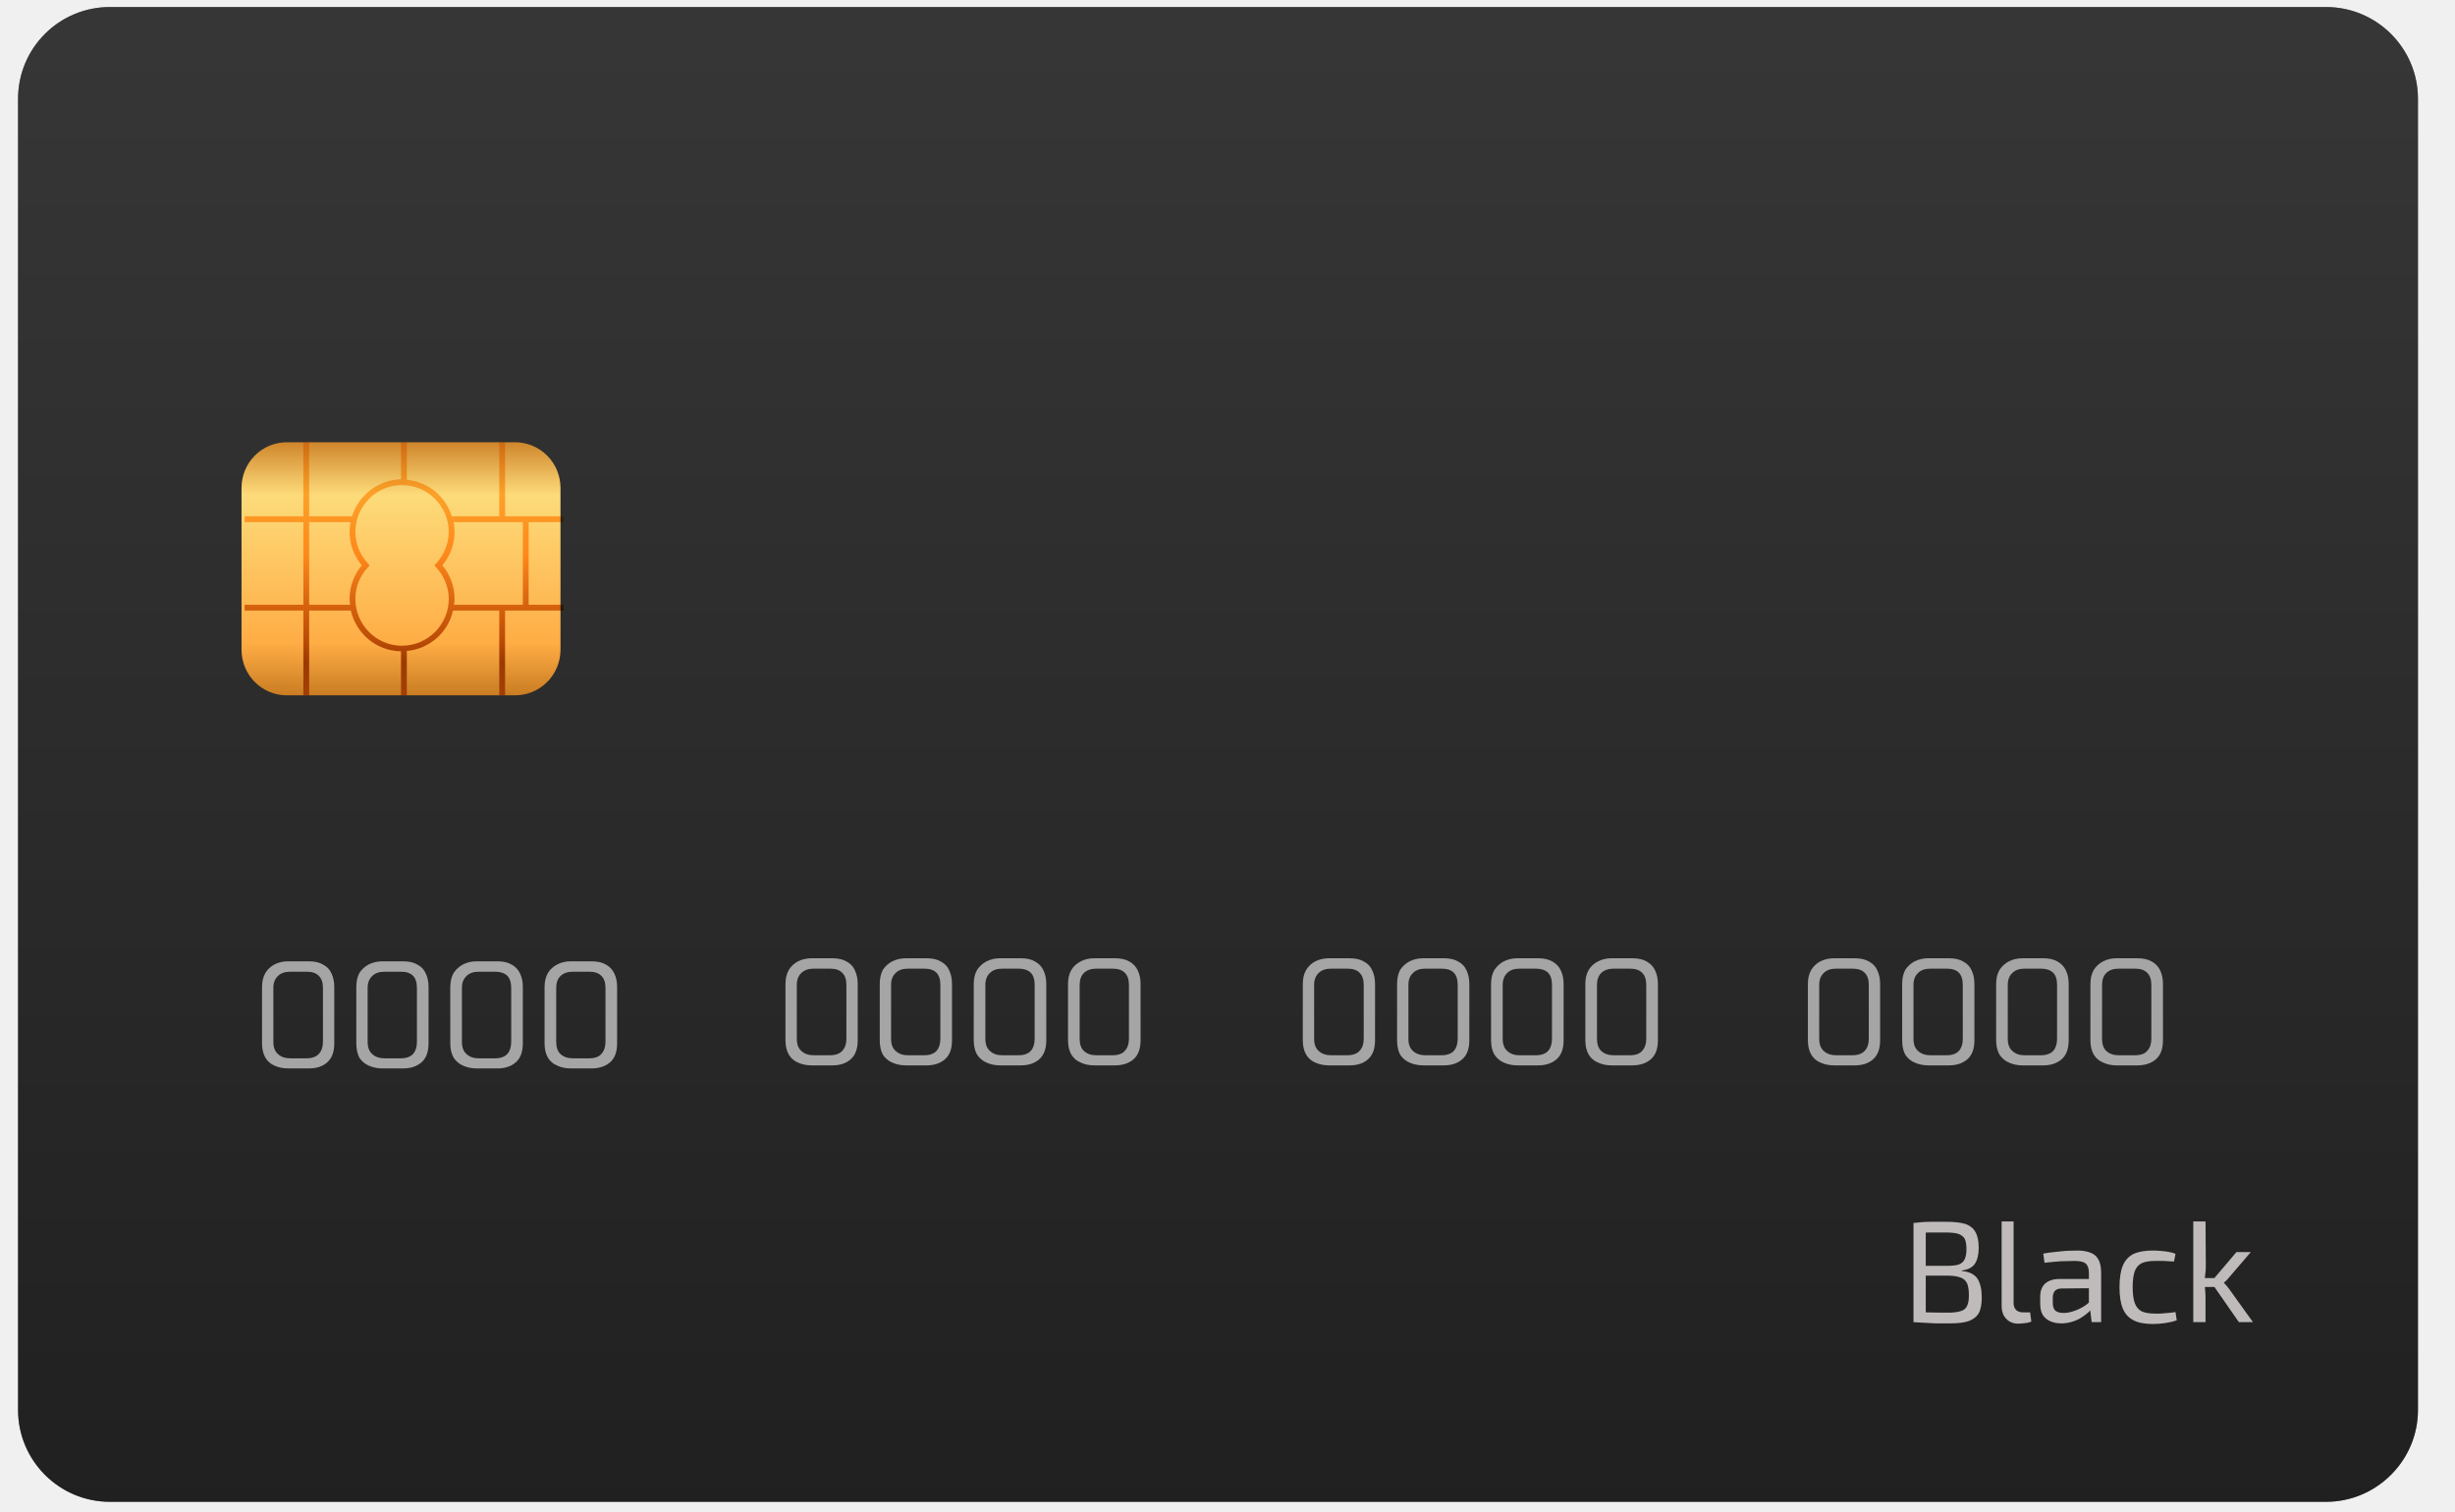
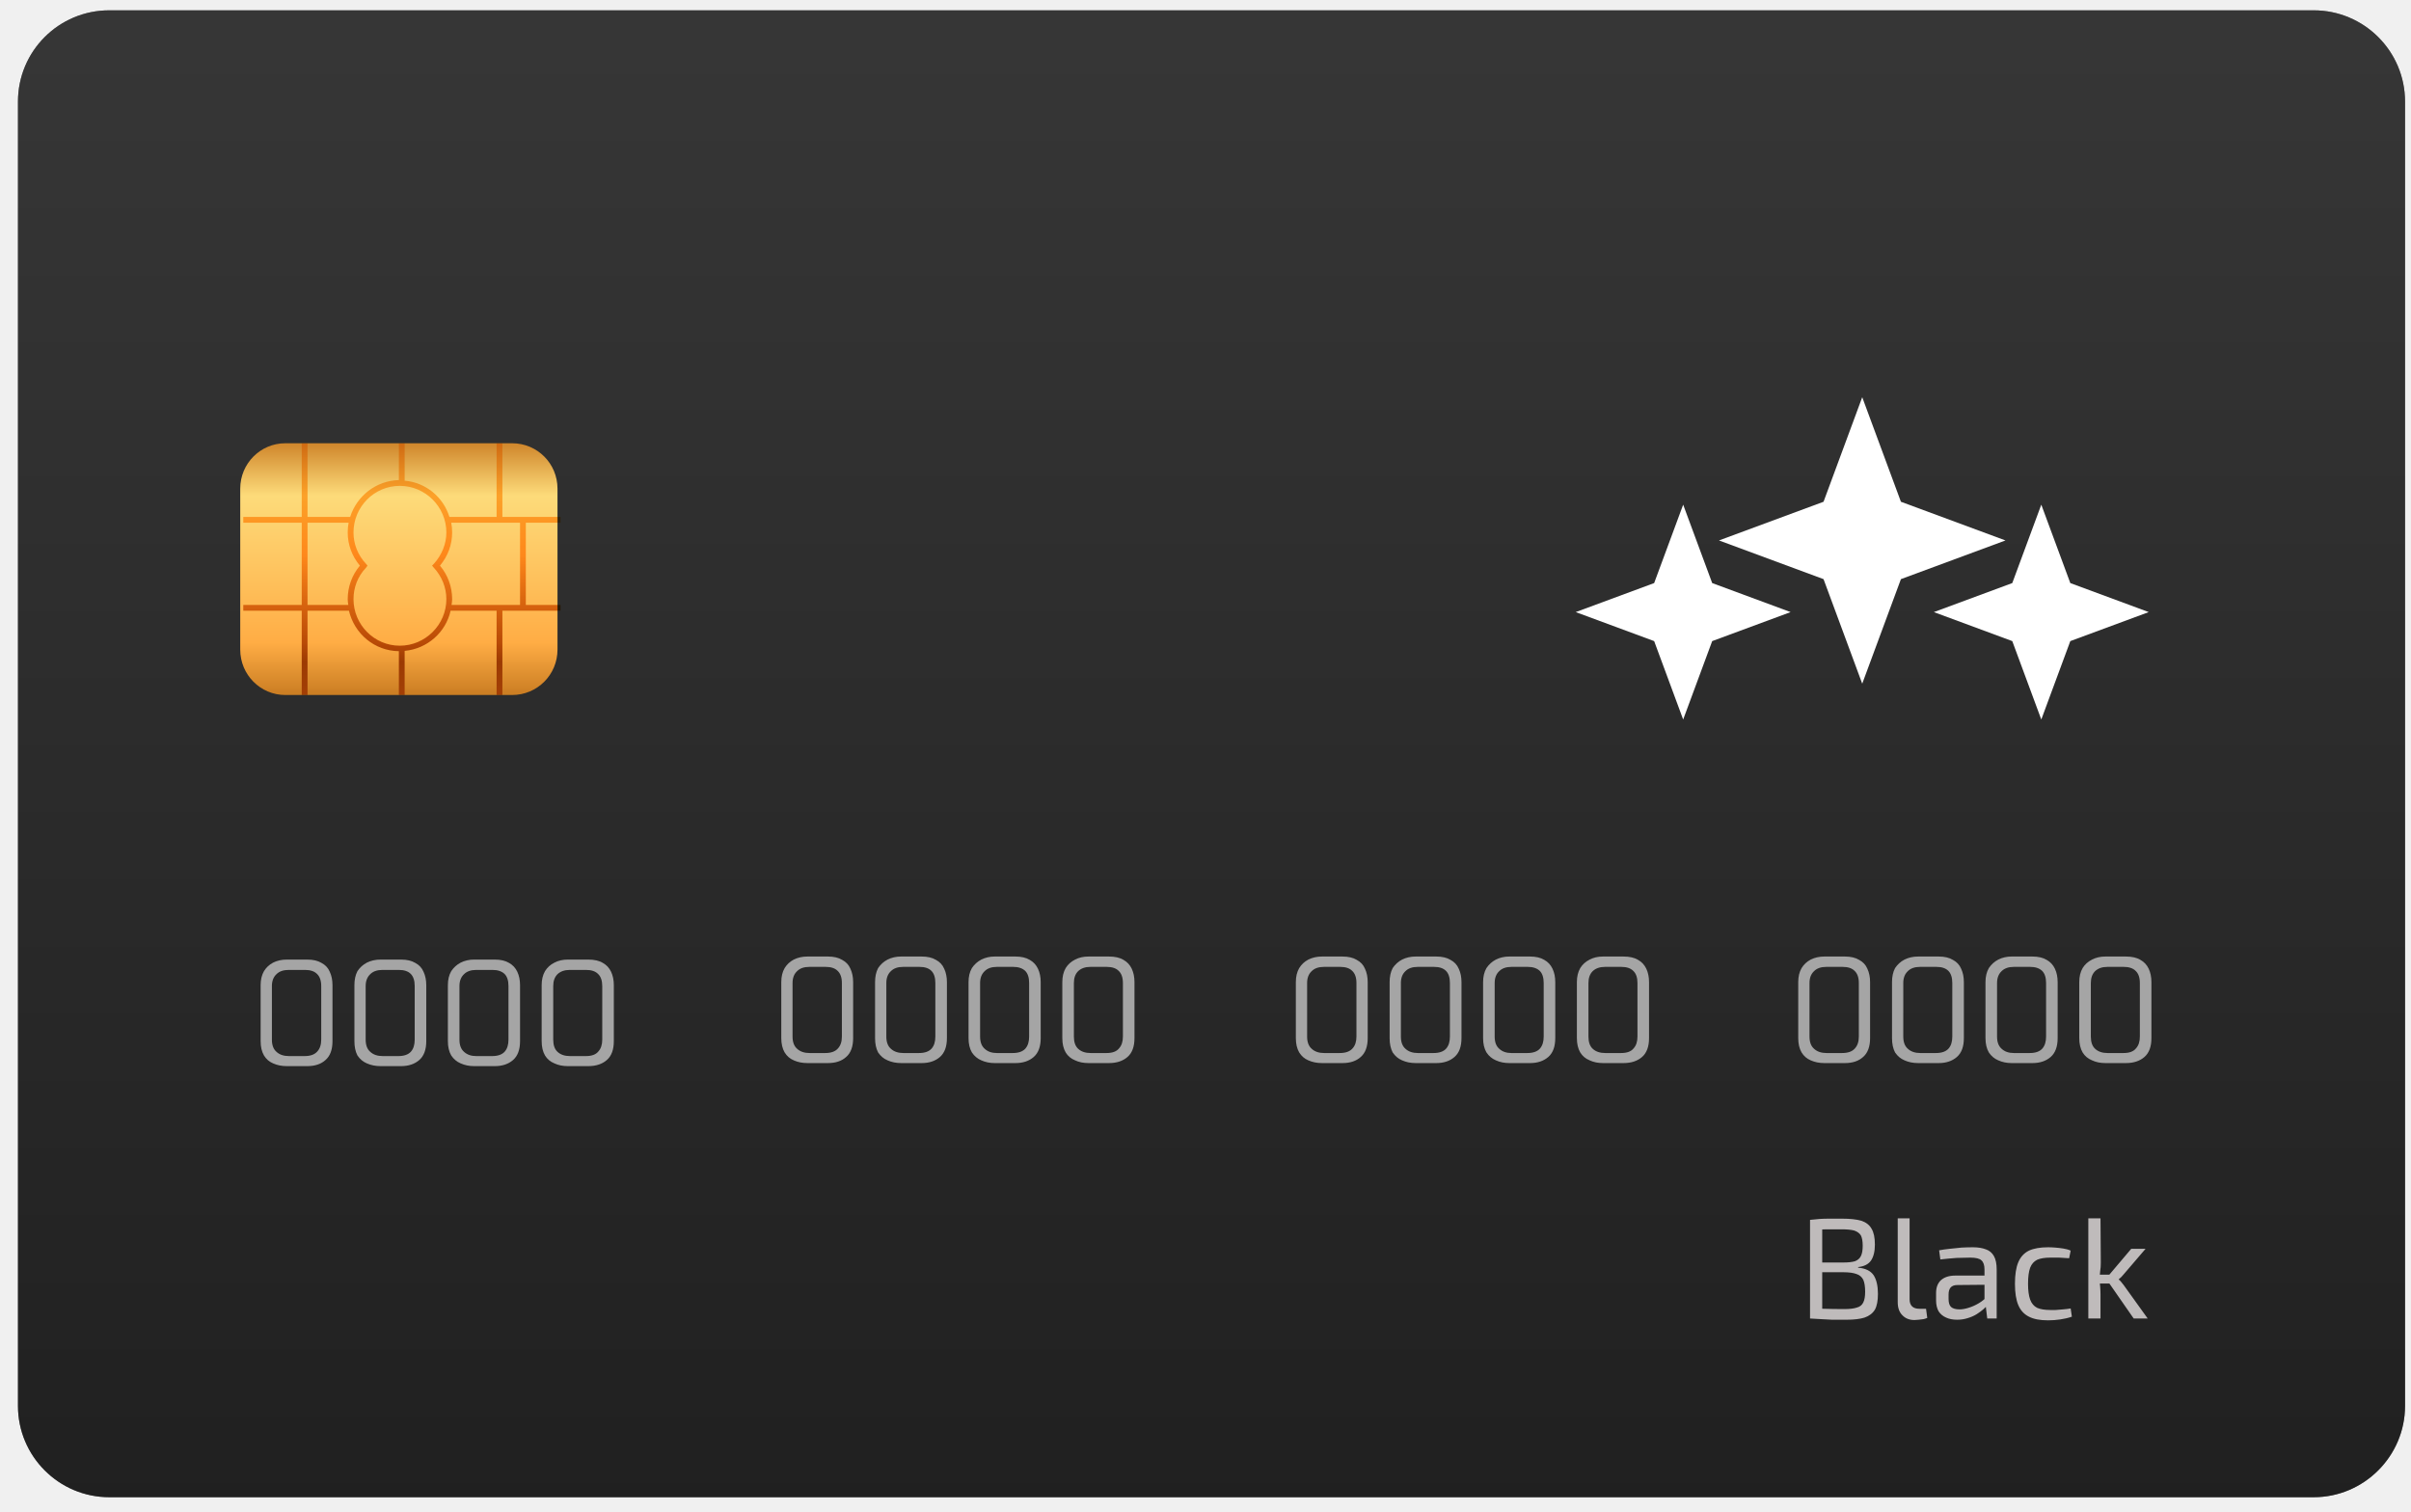
- <svg xmlns="http://www.w3.org/2000/svg" version="1.2" viewBox="0 0 802 494" width="802" height="494">
+ <svg xmlns="http://www.w3.org/2000/svg" width="362" height="227" viewBox="0 0 362 227" fill="none">
+   <g clip-path="url(#clip0_185_692)">
+     <g opacity="0.7">
+       <path d="M361.107 211.112C361.107 218.655 354.936 224.826 347.393 224.826H16.412C8.823 224.826 2.697 218.655 2.697 211.112V15.266C2.697 7.677 8.823 1.551 16.412 1.551H347.393C354.936 1.551 361.107 7.677 361.107 15.266V211.112Z" fill="#595959" />
+     </g>
+     <path d="M361.107 211.112C361.107 218.655 354.936 224.826 347.393 224.826H16.412C8.823 224.826 2.697 218.655 2.697 211.112V15.266C2.697 7.677 8.823 1.551 16.412 1.551H347.393C354.936 1.551 361.107 7.677 361.107 15.266V211.112Z" fill="url(#paint0_linear_185_692)" />
+     <path d="M83.705 97.554C83.705 101.303 80.688 104.366 76.894 104.366H42.836C39.087 104.366 36.07 101.303 36.07 97.554V73.371C36.07 69.622 39.087 66.559 42.836 66.559H76.894C80.688 66.559 83.705 69.622 83.705 73.371V97.554Z" fill="url(#paint1_linear_185_692)" />
+     <path style="mix-blend-mode:multiply" fill-rule="evenodd" clip-rule="evenodd" d="M78.951 78.491V90.834H84.162V91.703H75.431V104.366H74.562V91.703H67.659C66.928 94.948 64.185 97.417 60.756 97.737V104.366H59.888V97.783C56.23 97.737 53.213 95.177 52.39 91.703H46.173V104.366H45.304V91.703H36.527V90.834H45.304V78.491H36.527V77.622H45.304V66.559H46.173V77.622H52.573C53.579 74.468 56.459 72.182 59.888 72.091V66.559H60.756V72.182C63.956 72.456 66.562 74.651 67.476 77.622H74.562V66.559H75.431V77.622H84.162V78.491H78.951ZM52.207 89.965C52.207 88.137 52.847 86.354 54.036 84.937C52.847 83.519 52.207 81.782 52.207 79.954C52.207 79.436 52.253 78.948 52.344 78.491H46.173V90.834H52.299C52.253 90.56 52.207 90.285 52.207 89.965ZM67.019 89.965C67.019 88.228 66.333 86.537 65.145 85.257L64.871 84.937L65.145 84.662C66.333 83.337 67.019 81.691 67.019 79.954C67.019 76.114 63.865 72.959 60.025 72.959C56.184 72.959 53.076 76.114 53.076 79.954C53.076 81.691 53.716 83.337 54.95 84.662L55.179 84.937L54.95 85.257C53.716 86.537 53.076 88.228 53.076 89.965C53.076 93.805 56.184 96.96 60.025 96.96C63.865 96.96 67.019 93.805 67.019 89.965ZM78.082 78.491H67.751C67.842 78.948 67.888 79.436 67.888 79.954C67.888 81.782 67.248 83.519 66.059 84.937C67.248 86.354 67.888 88.137 67.888 89.965C67.888 90.285 67.842 90.56 67.796 90.834H78.082V78.491Z" fill="url(#paint2_linear_185_692)" />
+     <path fill-rule="evenodd" clip-rule="evenodd" d="M46.127 160.093H43.064C42.302 160.093 41.616 159.956 41.007 159.682C40.428 159.438 39.971 159.042 39.635 158.493C39.3 157.914 39.133 157.198 39.133 156.344V147.933C39.133 147.11 39.3 146.409 39.635 145.83C39.971 145.281 40.428 144.854 41.007 144.55C41.616 144.245 42.302 144.093 43.064 144.093H46.127C47.011 144.093 47.727 144.26 48.276 144.595C48.855 144.9 49.266 145.342 49.51 145.921C49.784 146.5 49.921 147.171 49.921 147.933V156.344C49.921 157.624 49.571 158.569 48.87 159.179C48.2 159.788 47.285 160.093 46.127 160.093ZM43.384 158.584H45.716C46.599 158.584 47.239 158.356 47.636 157.899C48.032 157.472 48.23 156.878 48.23 156.116V148.07C48.23 147.247 48.017 146.637 47.59 146.241C47.194 145.845 46.599 145.647 45.807 145.647H43.338C42.546 145.647 41.937 145.86 41.51 146.287C41.053 146.714 40.824 147.308 40.824 148.07V156.116C40.824 156.939 41.053 157.548 41.51 157.944C41.967 158.371 42.592 158.584 43.384 158.584ZM60.207 160.093H57.145C56.383 160.093 55.697 159.956 55.087 159.682C54.508 159.438 54.036 159.042 53.67 158.493C53.365 157.914 53.213 157.198 53.213 156.344V147.933C53.213 147.11 53.365 146.409 53.67 145.83C54.036 145.281 54.508 144.854 55.087 144.55C55.697 144.245 56.383 144.093 57.145 144.093H60.207C61.091 144.093 61.807 144.26 62.356 144.595C62.935 144.9 63.347 145.342 63.59 145.921C63.865 146.5 64.002 147.171 64.002 147.933V156.344C64.002 157.624 63.651 158.569 62.95 159.179C62.249 159.788 61.335 160.093 60.207 160.093ZM57.465 158.584H59.796C60.68 158.584 61.32 158.356 61.716 157.899C62.082 157.472 62.265 156.878 62.265 156.116V148.07C62.265 147.247 62.066 146.637 61.67 146.241C61.274 145.845 60.68 145.647 59.887 145.647H57.419C56.626 145.647 56.017 145.86 55.59 146.287C55.133 146.714 54.904 147.308 54.904 148.07V156.116C54.904 156.939 55.133 157.548 55.59 157.944C56.047 158.371 56.672 158.584 57.465 158.584ZM74.288 160.093H71.179C70.448 160.093 69.777 159.956 69.168 159.682C68.589 159.438 68.116 159.042 67.751 158.493C67.415 157.914 67.248 157.198 67.248 156.344V147.933C67.248 147.11 67.415 146.409 67.751 145.83C68.116 145.281 68.589 144.854 69.168 144.55C69.777 144.245 70.448 144.093 71.179 144.093H74.288C75.172 144.093 75.888 144.26 76.436 144.595C76.985 144.9 77.397 145.342 77.671 145.921C77.945 146.5 78.082 147.171 78.082 147.933V156.344C78.082 157.624 77.732 158.569 77.031 159.179C76.33 159.788 75.415 160.093 74.288 160.093ZM71.499 158.584H73.876C74.76 158.584 75.4 158.356 75.796 157.899C76.162 157.472 76.345 156.878 76.345 156.116V148.07C76.345 147.247 76.147 146.637 75.751 146.241C75.324 145.845 74.73 145.647 73.968 145.647H71.499C70.707 145.647 70.097 145.86 69.671 146.287C69.213 146.714 68.985 147.308 68.985 148.07V156.116C68.985 156.939 69.213 157.548 69.671 157.944C70.128 158.371 70.737 158.584 71.499 158.584ZM88.323 160.093H85.26C84.498 160.093 83.827 159.956 83.248 159.682C82.638 159.438 82.166 159.042 81.831 158.493C81.496 157.914 81.328 157.198 81.328 156.344V147.933C81.328 147.11 81.496 146.409 81.831 145.83C82.166 145.281 82.638 144.854 83.248 144.55C83.827 144.245 84.498 144.093 85.26 144.093H88.323C89.237 144.093 89.968 144.26 90.517 144.595C91.065 144.9 91.477 145.342 91.751 145.921C92.025 146.5 92.163 147.171 92.163 147.933V156.344C92.163 157.624 91.812 158.569 91.111 159.179C90.41 159.788 89.481 160.093 88.323 160.093ZM85.58 158.584H87.957C88.841 158.584 89.465 158.356 89.831 157.899C90.227 157.472 90.425 156.878 90.425 156.116V148.07C90.425 147.247 90.212 146.637 89.785 146.241C89.389 145.845 88.795 145.647 88.002 145.647H85.534C84.772 145.647 84.162 145.86 83.705 146.287C83.279 146.714 83.065 147.308 83.065 148.07V156.116C83.065 156.939 83.279 157.548 83.705 157.944C84.162 158.371 84.787 158.584 85.58 158.584Z" fill="#A5A5A5" />
+     <path fill-rule="evenodd" clip-rule="evenodd" d="M124.301 159.636H121.238C120.476 159.636 119.79 159.499 119.18 159.224C118.601 158.981 118.144 158.584 117.809 158.036C117.474 157.457 117.306 156.741 117.306 155.887V147.476C117.306 146.653 117.474 145.952 117.809 145.373C118.144 144.824 118.601 144.397 119.18 144.093C119.79 143.788 120.476 143.635 121.238 143.635H124.301C125.184 143.635 125.901 143.803 126.449 144.138C127.028 144.443 127.44 144.885 127.684 145.464C127.958 146.043 128.095 146.714 128.095 147.476V155.887C128.095 157.167 127.745 158.112 127.044 158.722C126.373 159.331 125.459 159.636 124.301 159.636ZM121.558 158.127H123.889C124.773 158.127 125.413 157.899 125.809 157.441C126.205 157.015 126.404 156.421 126.404 155.659V147.613C126.404 146.79 126.19 146.18 125.764 145.784C125.367 145.388 124.773 145.19 123.981 145.19H121.512C120.72 145.19 120.11 145.403 119.683 145.83C119.226 146.256 118.998 146.851 118.998 147.613V155.659C118.998 156.481 119.226 157.091 119.683 157.487C120.141 157.914 120.765 158.127 121.558 158.127ZM138.381 159.636H135.318C134.556 159.636 133.87 159.499 133.261 159.224C132.682 158.981 132.209 158.584 131.844 158.036C131.539 157.457 131.387 156.741 131.387 155.887V147.476C131.387 146.653 131.539 145.952 131.844 145.373C132.209 144.824 132.682 144.397 133.261 144.093C133.87 143.788 134.556 143.635 135.318 143.635H138.381C139.265 143.635 139.981 143.803 140.53 144.138C141.109 144.443 141.52 144.885 141.764 145.464C142.038 146.043 142.175 146.714 142.175 147.476V155.887C142.175 157.167 141.825 158.112 141.124 158.722C140.423 159.331 139.509 159.636 138.381 159.636ZM135.638 158.127H137.97C138.853 158.127 139.493 157.899 139.89 157.441C140.255 157.015 140.438 156.421 140.438 155.659V147.613C140.438 146.79 140.24 146.18 139.844 145.784C139.448 145.388 138.853 145.19 138.061 145.19H135.592C134.8 145.19 134.19 145.403 133.764 145.83C133.307 146.256 133.078 146.851 133.078 147.613V155.659C133.078 156.481 133.307 157.091 133.764 157.487C134.221 157.914 134.846 158.127 135.638 158.127ZM152.461 159.636H149.353C148.621 159.636 147.951 159.499 147.341 159.224C146.762 158.981 146.29 158.584 145.924 158.036C145.589 157.457 145.421 156.741 145.421 155.887V147.476C145.421 146.653 145.589 145.952 145.924 145.373C146.29 144.824 146.762 144.397 147.341 144.093C147.951 143.788 148.621 143.635 149.353 143.635H152.461C153.345 143.635 154.061 143.803 154.61 144.138C155.159 144.443 155.57 144.885 155.844 145.464C156.119 146.043 156.256 146.714 156.256 147.476V155.887C156.256 157.167 155.905 158.112 155.204 158.722C154.503 159.331 153.589 159.636 152.461 159.636ZM149.673 158.127H152.05C152.934 158.127 153.574 157.899 153.97 157.441C154.336 157.015 154.519 156.421 154.519 155.659V147.613C154.519 146.79 154.321 146.18 153.924 145.784C153.498 145.388 152.903 145.19 152.141 145.19H149.673C148.88 145.19 148.271 145.403 147.844 145.83C147.387 146.256 147.158 146.851 147.158 147.613V155.659C147.158 156.481 147.387 157.091 147.844 157.487C148.301 157.914 148.911 158.127 149.673 158.127ZM166.496 159.636H163.433C162.671 159.636 162.001 159.499 161.422 159.224C160.812 158.981 160.34 158.584 160.004 158.036C159.669 157.457 159.502 156.741 159.502 155.887V147.476C159.502 146.653 159.669 145.952 160.004 145.373C160.34 144.824 160.812 144.397 161.422 144.093C162.001 143.788 162.671 143.635 163.433 143.635H166.496C167.41 143.635 168.142 143.803 168.69 144.138C169.239 144.443 169.65 144.885 169.925 145.464C170.199 146.043 170.336 146.714 170.336 147.476V155.887C170.336 157.167 169.986 158.112 169.285 158.722C168.584 159.331 167.654 159.636 166.496 159.636ZM163.753 158.127H166.13C167.014 158.127 167.639 157.899 168.005 157.441C168.401 157.015 168.599 156.421 168.599 155.659V147.613C168.599 146.79 168.386 146.18 167.959 145.784C167.563 145.388 166.968 145.19 166.176 145.19H163.707C162.946 145.19 162.336 145.403 161.879 145.83C161.452 146.256 161.239 146.851 161.239 147.613V155.659C161.239 156.481 161.452 157.091 161.879 157.487C162.336 157.914 162.961 158.127 163.753 158.127Z" fill="#A5A5A5" />
+     <path fill-rule="evenodd" clip-rule="evenodd" d="M201.56 159.636H198.497C197.735 159.636 197.049 159.499 196.44 159.224C195.861 158.981 195.404 158.584 195.068 158.036C194.733 157.457 194.565 156.741 194.565 155.887V147.476C194.565 146.653 194.733 145.952 195.068 145.373C195.404 144.824 195.861 144.397 196.44 144.093C197.049 143.788 197.735 143.635 198.497 143.635H201.56C202.444 143.635 203.16 143.803 203.709 144.138C204.288 144.443 204.699 144.885 204.943 145.464C205.217 146.043 205.354 146.714 205.354 147.476V155.887C205.354 157.167 205.004 158.112 204.303 158.722C203.632 159.331 202.718 159.636 201.56 159.636ZM198.817 158.127H201.148C202.032 158.127 202.672 157.899 203.069 157.441C203.465 157.015 203.663 156.421 203.663 155.659V147.613C203.663 146.79 203.449 146.18 203.023 145.784C202.627 145.388 202.032 145.19 201.24 145.19H198.771C197.979 145.19 197.369 145.403 196.943 145.83C196.485 146.256 196.257 146.851 196.257 147.613V155.659C196.257 156.481 196.485 157.091 196.943 157.487C197.4 157.914 198.025 158.127 198.817 158.127ZM215.64 159.636H212.577C211.815 159.636 211.13 159.499 210.52 159.224C209.941 158.981 209.469 158.584 209.103 158.036C208.798 157.457 208.646 156.741 208.646 155.887V147.476C208.646 146.653 208.798 145.952 209.103 145.373C209.469 144.824 209.941 144.397 210.52 144.093C211.13 143.788 211.815 143.635 212.577 143.635H215.64C216.524 143.635 217.24 143.803 217.789 144.138C218.368 144.443 218.779 144.885 219.023 145.464C219.298 146.043 219.435 146.714 219.435 147.476V155.887C219.435 157.167 219.084 158.112 218.383 158.722C217.682 159.331 216.768 159.636 215.64 159.636ZM212.897 158.127H215.229C216.113 158.127 216.753 157.899 217.149 157.441C217.515 157.015 217.698 156.421 217.698 155.659V147.613C217.698 146.79 217.499 146.18 217.103 145.784C216.707 145.388 216.113 145.19 215.32 145.19H212.852C212.059 145.19 211.45 145.403 211.023 145.83C210.566 146.256 210.337 146.851 210.337 147.613V155.659C210.337 156.481 210.566 157.091 211.023 157.487C211.48 157.914 212.105 158.127 212.897 158.127ZM229.721 159.636H226.612C225.881 159.636 225.21 159.499 224.601 159.224C224.021 158.981 223.549 158.584 223.183 158.036C222.848 157.457 222.68 156.741 222.68 155.887V147.476C222.68 146.653 222.848 145.952 223.183 145.373C223.549 144.824 224.021 144.397 224.601 144.093C225.21 143.788 225.881 143.635 226.612 143.635H229.721C230.605 143.635 231.321 143.803 231.869 144.138C232.418 144.443 232.829 144.885 233.104 145.464C233.378 146.043 233.515 146.714 233.515 147.476V155.887C233.515 157.167 233.165 158.112 232.464 158.722C231.763 159.331 230.848 159.636 229.721 159.636ZM226.932 158.127H229.309C230.193 158.127 230.833 157.899 231.229 157.441C231.595 157.015 231.778 156.421 231.778 155.659V147.613C231.778 146.79 231.58 146.18 231.184 145.784C230.757 145.388 230.163 145.19 229.401 145.19H226.932C226.14 145.19 225.53 145.403 225.103 145.83C224.646 146.256 224.418 146.851 224.418 147.613V155.659C224.418 156.481 224.646 157.091 225.103 157.487C225.561 157.914 226.17 158.127 226.932 158.127ZM243.755 159.636H240.692C239.931 159.636 239.26 159.499 238.681 159.224C238.071 158.981 237.599 158.584 237.264 158.036C236.929 157.457 236.761 156.741 236.761 155.887V147.476C236.761 146.653 236.929 145.952 237.264 145.373C237.599 144.824 238.071 144.397 238.681 144.093C239.26 143.788 239.931 143.635 240.692 143.635H243.755C244.67 143.635 245.401 143.803 245.95 144.138C246.498 144.443 246.91 144.885 247.184 145.464C247.458 146.043 247.595 146.714 247.595 147.476V155.887C247.595 157.167 247.245 158.112 246.544 158.722C245.843 159.331 244.914 159.636 243.755 159.636ZM241.012 158.127H243.39C244.273 158.127 244.898 157.899 245.264 157.441C245.66 157.015 245.858 156.421 245.858 155.659V147.613C245.858 146.79 245.645 146.18 245.218 145.784C244.822 145.388 244.228 145.19 243.435 145.19H240.967C240.205 145.19 239.595 145.403 239.138 145.83C238.711 146.256 238.498 146.851 238.498 147.613V155.659C238.498 156.481 238.711 157.091 239.138 157.487C239.595 157.914 240.22 158.127 241.012 158.127Z" fill="#A5A5A5" />
+     <path fill-rule="evenodd" clip-rule="evenodd" d="M276.991 159.636H273.928C273.166 159.636 272.48 159.499 271.87 159.224C271.291 158.981 270.834 158.584 270.499 158.036C270.164 157.457 269.996 156.741 269.996 155.887V147.476C269.996 146.653 270.164 145.952 270.499 145.373C270.834 144.824 271.291 144.397 271.87 144.093C272.48 143.788 273.166 143.635 273.928 143.635H276.991C277.874 143.635 278.591 143.803 279.139 144.138C279.718 144.443 280.13 144.885 280.374 145.464C280.648 146.043 280.785 146.714 280.785 147.476V155.887C280.785 157.167 280.435 158.112 279.734 158.722C279.063 159.331 278.149 159.636 276.991 159.636ZM274.248 158.127H276.579C277.463 158.127 278.103 157.899 278.499 157.441C278.895 157.015 279.094 156.421 279.094 155.659V147.613C279.094 146.79 278.88 146.18 278.453 145.784C278.057 145.388 277.463 145.19 276.671 145.19H274.202C273.41 145.19 272.8 145.403 272.373 145.83C271.916 146.256 271.688 146.851 271.688 147.613V155.659C271.688 156.481 271.916 157.091 272.373 157.487C272.83 157.914 273.455 158.127 274.248 158.127ZM291.071 159.636H288.008C287.246 159.636 286.56 159.499 285.951 159.224C285.372 158.981 284.899 158.584 284.534 158.036C284.229 157.457 284.077 156.741 284.077 155.887V147.476C284.077 146.653 284.229 145.952 284.534 145.373C284.899 144.824 285.372 144.397 285.951 144.093C286.56 143.788 287.246 143.635 288.008 143.635H291.071C291.955 143.635 292.671 143.803 293.22 144.138C293.799 144.443 294.21 144.885 294.454 145.464C294.728 146.043 294.865 146.714 294.865 147.476V155.887C294.865 157.167 294.515 158.112 293.814 158.722C293.113 159.331 292.199 159.636 291.071 159.636ZM288.328 158.127H290.66C291.543 158.127 292.183 157.899 292.58 157.441C292.945 157.015 293.128 156.421 293.128 155.659V147.613C293.128 146.79 292.93 146.18 292.534 145.784C292.138 145.388 291.543 145.19 290.751 145.19H288.282C287.49 145.19 286.88 145.403 286.454 145.83C285.997 146.256 285.768 146.851 285.768 147.613V155.659C285.768 156.481 285.997 157.091 286.454 157.487C286.911 157.914 287.536 158.127 288.328 158.127ZM305.151 159.636H302.043C301.311 159.636 300.641 159.499 300.031 159.224C299.452 158.981 298.98 158.584 298.614 158.036C298.279 157.457 298.111 156.741 298.111 155.887V147.476C298.111 146.653 298.279 145.952 298.614 145.373C298.98 144.824 299.452 144.397 300.031 144.093C300.641 143.788 301.311 143.635 302.043 143.635H305.151C306.035 143.635 306.751 143.803 307.3 144.138C307.849 144.443 308.26 144.885 308.534 145.464C308.809 146.043 308.946 146.714 308.946 147.476V155.887C308.946 157.167 308.595 158.112 307.894 158.722C307.193 159.331 306.279 159.636 305.151 159.636ZM302.363 158.127H304.74C305.624 158.127 306.264 157.899 306.66 157.441C307.026 157.015 307.209 156.421 307.209 155.659V147.613C307.209 146.79 307.01 146.18 306.614 145.784C306.188 145.388 305.593 145.19 304.831 145.19H302.363C301.57 145.19 300.961 145.403 300.534 145.83C300.077 146.256 299.848 146.851 299.848 147.613V155.659C299.848 156.481 300.077 157.091 300.534 157.487C300.991 157.914 301.601 158.127 302.363 158.127ZM319.186 159.636H316.123C315.361 159.636 314.691 159.499 314.112 159.224C313.502 158.981 313.03 158.584 312.694 158.036C312.359 157.457 312.192 156.741 312.192 155.887V147.476C312.192 146.653 312.359 145.952 312.694 145.373C313.03 144.824 313.502 144.397 314.112 144.093C314.691 143.788 315.361 143.635 316.123 143.635H319.186C320.1 143.635 320.832 143.803 321.38 144.138C321.929 144.443 322.34 144.885 322.615 145.464C322.889 146.043 323.026 146.714 323.026 147.476V155.887C323.026 157.167 322.676 158.112 321.975 158.722C321.274 159.331 320.344 159.636 319.186 159.636ZM316.443 158.127H318.82C319.704 158.127 320.329 157.899 320.695 157.441C321.091 157.015 321.289 156.421 321.289 155.659V147.613C321.289 146.79 321.076 146.18 320.649 145.784C320.253 145.388 319.658 145.19 318.866 145.19H316.397C315.635 145.19 315.026 145.403 314.569 145.83C314.142 146.256 313.929 146.851 313.929 147.613V155.659C313.929 156.481 314.142 157.091 314.569 157.487C315.026 157.914 315.651 158.127 316.443 158.127Z" fill="#A5A5A5" />
+     <path d="M276.568 182.997C277.787 182.997 278.763 183.103 279.494 183.317C280.195 183.56 280.698 183.957 281.003 184.505C281.338 185.054 281.506 185.846 281.506 186.882C281.506 187.919 281.307 188.726 280.911 189.305C280.515 189.854 279.875 190.174 278.991 190.265V190.357C280.088 190.448 280.865 190.829 281.323 191.5C281.749 192.17 281.963 193.1 281.963 194.288C281.963 195.324 281.81 196.117 281.506 196.665C281.17 197.214 280.652 197.61 279.951 197.854C279.281 198.067 278.382 198.174 277.254 198.174C276.401 198.174 275.669 198.174 275.06 198.174C274.45 198.144 273.886 198.113 273.368 198.083C272.85 198.052 272.317 198.022 271.768 197.991L272.042 196.483C272.378 196.513 272.972 196.528 273.825 196.528C274.74 196.559 275.776 196.574 276.934 196.574C277.726 196.574 278.351 196.498 278.808 196.345C279.265 196.224 279.585 195.965 279.768 195.568C279.951 195.203 280.043 194.669 280.043 193.968C280.043 193.206 279.951 192.612 279.768 192.185C279.555 191.759 279.22 191.469 278.763 191.317C278.275 191.134 277.62 191.042 276.797 191.042H272.042V189.58H276.797C277.498 189.58 278.062 189.519 278.488 189.397C278.915 189.244 279.22 188.985 279.403 188.62C279.585 188.254 279.677 187.736 279.677 187.065C279.677 186.395 279.585 185.877 279.403 185.511C279.189 185.176 278.854 184.932 278.397 184.779C277.94 184.658 277.3 184.597 276.477 184.597C275.776 184.597 275.151 184.597 274.602 184.597C274.054 184.597 273.551 184.612 273.094 184.642C272.698 184.642 272.347 184.658 272.042 184.688L271.768 183.179C272.256 183.118 272.728 183.073 273.185 183.042C273.642 183.012 274.13 182.997 274.648 182.997C275.197 182.997 275.837 182.997 276.568 182.997ZM271.768 183.179H273.597V197.991H271.768V183.179ZM284.934 182.951H286.717V195.111C286.717 195.568 286.839 195.919 287.083 196.163C287.327 196.406 287.692 196.528 288.18 196.528H289.186L289.369 197.9C289.247 197.961 289.064 198.022 288.82 198.083C288.607 198.113 288.363 198.144 288.089 198.174C287.845 198.205 287.631 198.22 287.449 198.22C286.687 198.22 286.077 197.976 285.62 197.488C285.163 197.031 284.934 196.376 284.934 195.523V182.951ZM296.226 187.294C296.988 187.294 297.643 187.4 298.192 187.614C298.71 187.797 299.106 188.132 299.38 188.62C299.655 189.107 299.792 189.778 299.792 190.631V197.991H298.375L298.1 195.705L297.963 195.477V190.631C297.963 189.991 297.811 189.534 297.506 189.26C297.232 188.985 296.668 188.848 295.814 188.848C295.266 188.848 294.58 188.863 293.757 188.894C292.934 188.955 292.127 189.031 291.334 189.122L291.151 187.751C291.639 187.66 292.172 187.583 292.752 187.522C293.331 187.461 293.925 187.4 294.534 187.34C295.144 187.309 295.708 187.294 296.226 187.294ZM293.574 191.545H298.923V192.917L293.894 192.963C293.407 192.963 293.056 193.1 292.843 193.374C292.66 193.618 292.569 193.953 292.569 194.38V195.065C292.569 195.614 292.691 196.01 292.934 196.254C293.209 196.498 293.635 196.62 294.214 196.62C294.611 196.62 295.053 196.544 295.54 196.391C296.058 196.239 296.576 196.01 297.094 195.705C297.613 195.401 298.085 195.004 298.512 194.517V195.843C298.359 196.056 298.131 196.3 297.826 196.574C297.552 196.818 297.201 197.077 296.774 197.351C296.378 197.595 295.921 197.793 295.403 197.946C294.915 198.098 294.397 198.174 293.849 198.174C293.209 198.174 292.66 198.067 292.203 197.854C291.715 197.641 291.334 197.321 291.06 196.894C290.816 196.437 290.694 195.904 290.694 195.294V194.151C290.694 193.328 290.938 192.688 291.426 192.231C291.944 191.774 292.66 191.545 293.574 191.545ZM307.518 187.294C307.853 187.294 308.203 187.309 308.569 187.34C308.965 187.37 309.362 187.416 309.758 187.477C310.184 187.538 310.565 187.644 310.901 187.797L310.672 188.94C310.215 188.909 309.712 188.879 309.163 188.848C308.645 188.848 308.203 188.848 307.838 188.848C307.015 188.848 306.36 188.955 305.872 189.168C305.384 189.412 305.034 189.808 304.82 190.357C304.607 190.936 304.5 191.743 304.5 192.78C304.5 193.785 304.607 194.578 304.82 195.157C305.034 195.736 305.384 196.147 305.872 196.391C306.36 196.605 307.015 196.711 307.838 196.711C308.051 196.711 308.325 196.711 308.661 196.711C309.026 196.681 309.392 196.65 309.758 196.62C310.154 196.589 310.535 196.544 310.901 196.483L311.083 197.717C310.565 197.9 309.986 198.037 309.346 198.128C308.737 198.22 308.127 198.266 307.518 198.266C306.299 198.266 305.339 198.083 304.638 197.717C303.906 197.351 303.373 196.772 303.038 195.98C302.702 195.187 302.535 194.121 302.535 192.78C302.535 191.408 302.702 190.326 303.038 189.534C303.373 188.741 303.906 188.162 304.638 187.797C305.369 187.461 306.329 187.294 307.518 187.294ZM319.998 187.522H322.147L318.855 191.362C318.733 191.515 318.611 191.652 318.489 191.774C318.337 191.926 318.215 192.033 318.124 192.094V192.14C318.215 192.201 318.337 192.322 318.489 192.505C318.611 192.658 318.733 192.81 318.855 192.963L322.467 197.991H320.364L316.204 192.002L319.998 187.522ZM313.552 182.951H315.381L315.426 189.625C315.426 190.082 315.396 190.494 315.335 190.86C315.305 191.256 315.259 191.652 315.198 192.048C315.259 192.444 315.305 192.856 315.335 193.283C315.365 193.679 315.381 194.06 315.381 194.425V197.991H313.552V182.951ZM314.741 191.408H317.164V192.734H314.741V191.408Z" fill="#BFBBBB" />
+     <path d="M268.851 91.913L257.077 96.27L252.72 108.044L248.363 96.27L236.589 91.913L248.363 87.556L252.72 75.782L257.077 87.556L268.851 91.913Z" fill="white" />
+     <path d="M301.113 81.155L285.414 86.965L279.605 102.663L273.796 86.965L258.097 81.155L273.796 75.346L279.605 59.647L285.414 75.346L301.113 81.155Z" fill="white" />
+     <path d="M322.621 91.913L310.847 96.27L306.49 108.044L302.133 96.27L290.359 91.913L302.133 87.556L306.49 75.782L310.847 87.556L322.621 91.913Z" fill="white" />
+   </g>
  <defs>
-     <linearGradient id="g1" x1="397.9" y1="739.7" x2="397.9" y2="-31.9" gradientUnits="userSpaceOnUse">
-       <stop offset="0" stop-color="#151515" />
+     <linearGradient id="paint0_linear_185_692" x1="181.902" y1="338.658" x2="181.902" y2="-14.083" gradientUnits="userSpaceOnUse">
+       <stop stop-color="#151515" />
      <stop offset="1" stop-color="#383838" />
    </linearGradient>
-     <linearGradient id="g2" x1="163.7" y1="122.3" x2="163.7" y2="330.8" gradientUnits="userSpaceOnUse">
-       <stop offset="0" stop-color="#ffca3f" />
-       <stop offset=".097" stop-color="#ca7c22" />
-       <stop offset=".189" stop-color="#fddb7a" />
-       <stop offset=".42" stop-color="#ffad45" />
-       <stop offset=".554" stop-color="#a95f0d" />
-       <stop offset=".656" stop-color="#ffad45" />
-       <stop offset=".79" stop-color="#ffff9b" />
-       <stop offset="1" stop-color="#ffca3f" />
+     <linearGradient id="paint1_linear_185_692" x1="74.836" y1="56.41" x2="74.836" y2="151.727" gradientUnits="userSpaceOnUse">
+       <stop stop-color="#FFCA3F" />
+       <stop offset="0.097" stop-color="#CA7C22" />
+       <stop offset="0.189" stop-color="#FDDB7A" />
+       <stop offset="0.42" stop-color="#FFAD45" />
+       <stop offset="0.554" stop-color="#A95F0D" />
+       <stop offset="0.656" stop-color="#FFAD45" />
+       <stop offset="0.79" stop-color="#FFFF9B" />
+       <stop offset="1" stop-color="#FFCA3F" />
    </linearGradient>
-     <linearGradient id="g3" x1="164.7" y1="71.8" x2="164.7" y2="332.8" gradientUnits="userSpaceOnUse">
-       <stop offset="0" stop-color="#ffca3f" />
-       <stop offset=".097" stop-color="#ca7c22" />
-       <stop offset=".189" stop-color="#fddb7a" />
-       <stop offset=".42" stop-color="#ffad45" />
-       <stop offset=".554" stop-color="#a95f0d" />
-       <stop offset=".656" stop-color="#ffad45" />
-       <stop offset=".79" stop-color="#ffff9b" />
-       <stop offset="1" stop-color="#ffca3f" />
+     <linearGradient id="paint2_linear_185_692" x1="75.294" y1="33.324" x2="75.294" y2="152.641" gradientUnits="userSpaceOnUse">
+       <stop stop-color="#FFCA3F" />
+       <stop offset="0.097" stop-color="#CA7C22" />
+       <stop offset="0.189" stop-color="#FDDB7A" />
+       <stop offset="0.42" stop-color="#FFAD45" />
+       <stop offset="0.554" stop-color="#A95F0D" />
+       <stop offset="0.656" stop-color="#FFAD45" />
+       <stop offset="0.79" stop-color="#FFFF9B" />
+       <stop offset="1" stop-color="#FFCA3F" />
    </linearGradient>
+     <clipPath id="clip0_185_692">
+       <rect width="362" height="227" fill="white" />
+     </clipPath>
  </defs>
-   <style>
- 		.s0 { fill: #595959 } 
- 		.s1 { fill: url(#g1) } 
- 		.s2 { fill: url(#g2) } 
- 		.s3 { mix-blend-mode: multiply;fill: url(#g3) } 
- 		.s4 { fill: #a5a5a5 } 
- 		.s5 { fill: #bfbbbb } 
- 	</style>
-   <g id="_Artboards_">
- 	</g>
-   <g id="Layer 1">
-     <g id="&lt;Group&gt;">
-       <g id="&lt;Group&gt;">
-         <g id="&lt;Group&gt;" style="opacity: .7">
-           <g id="&lt;Group&gt;">
- 					</g>
-           <path id="&lt;Path&gt;" class="s0" d="m789.9 460.7c0 16.5-13.5 30-30 30h-724c-16.6 0-30-13.5-30-30v-428.4c0-16.6 13.4-30 30-30h724c16.5 0 30 13.4 30 30z" />
-         </g>
-         <g id="&lt;Group&gt;">
-           <path id="&lt;Path&gt;" class="s1" d="m789.9 460.7c0 16.5-13.5 30-30 30h-724c-16.6 0-30-13.5-30-30v-428.4c0-16.6 13.4-30 30-30h724c16.5 0 30 13.4 30 30z" />
-         </g>
-         <g id="&lt;Group&gt;">
-           <path id="&lt;Path&gt;" class="s2" d="m183.1 212.3c0 8.2-6.6 14.9-14.9 14.9h-74.5c-8.2 0-14.8-6.7-14.8-14.9v-52.9c0-8.2 6.6-14.9 14.8-14.9h74.5c8.3 0 14.9 6.7 14.9 14.9z" />
-           <path id="&lt;Compound Path&gt;" fill-rule="evenodd" class="s3" d="m172.7 170.6v27h11.4v1.9h-19.1v27.7h-1.9v-27.7h-15.1c-1.6 7.1-7.6 12.5-15.1 13.2v14.5h-1.9v-14.4c-8-0.1-14.6-5.7-16.4-13.3h-13.6v27.7h-1.9v-27.7h-19.2v-1.9h19.2v-27h-19.2v-1.9h19.2v-24.2h1.9v24.2h14c2.2-6.9 8.5-11.9 16-12.1v-12.1h1.9v12.3c7 0.6 12.7 5.4 14.7 11.9h15.5v-24.2h1.9v24.2h19.1v1.9zm-58.5 25.1c0-4 1.4-7.9 4-11-2.6-3.1-4-6.9-4-10.9q0-1.7 0.3-3.2h-13.5v27h13.4c-0.1-0.6-0.2-1.2-0.2-1.9zm32.4 0c0-3.8-1.5-7.5-4.1-10.3l-0.6-0.7 0.6-0.6c2.6-2.9 4.1-6.5 4.1-10.3 0-8.4-6.9-15.3-15.3-15.3-8.4 0-15.2 6.9-15.2 15.3 0 3.8 1.4 7.4 4.1 10.3l0.5 0.6-0.5 0.7c-2.7 2.8-4.1 6.5-4.1 10.3 0 8.4 6.8 15.3 15.2 15.3 8.4 0 15.3-6.9 15.3-15.3zm24.2-25.1h-22.6q0.3 1.5 0.3 3.2c0 4-1.4 7.8-4 10.9 2.6 3.1 4 7 4 11 0 0.7-0.1 1.3-0.2 1.9h22.5z" />
-           <path id="0000" fill-rule="evenodd" class="s4" d="m100.9 349.1h-6.7q-2.5 0-4.5-0.9-1.9-0.8-3-2.6-1.1-1.9-1.1-4.7v-18.4q0-2.7 1.1-4.6 1.1-1.8 3-2.8 2-1 4.5-1h6.7q2.9 0 4.7 1.1 1.9 1 2.7 2.9 0.9 1.9 0.9 4.4v18.4q0 4.2-2.3 6.2-2.2 2-6 2zm-6-3.3h5.1q2.9 0 4.2-1.5 1.3-1.4 1.3-3.9v-17.6q0-2.7-1.4-4-1.3-1.3-3.9-1.3h-5.4q-2.6 0-4 1.4-1.5 1.4-1.5 3.9v17.6q0 2.7 1.5 4 1.5 1.4 4.1 1.4zm36.8 3.3h-6.7q-2.5 0-4.5-0.9-1.9-0.8-3.1-2.6-1-1.9-1-4.7v-18.4q0-2.7 1-4.6 1.2-1.8 3.1-2.8 2-1 4.5-1h6.7q2.9 0 4.7 1.1 1.9 1 2.7 2.9 0.9 1.9 0.9 4.4v18.4q0 4.2-2.3 6.2-2.3 2-6 2zm-6-3.3h5.1q2.9 0 4.2-1.5 1.2-1.4 1.2-3.9v-17.6q0-2.7-1.3-4-1.3-1.3-3.9-1.3h-5.4q-2.6 0-4 1.4-1.5 1.4-1.5 3.9v17.6q0 2.7 1.5 4 1.5 1.4 4.1 1.4zm36.8 3.3h-6.8q-2.4 0-4.4-0.9-1.9-0.8-3.1-2.6-1.1-1.9-1.1-4.7v-18.4q0-2.7 1.1-4.6 1.2-1.8 3.1-2.8 2-1 4.4-1h6.8q2.9 0 4.7 1.1 1.8 1 2.7 2.9 0.9 1.9 0.9 4.4v18.4q0 4.2-2.3 6.2-2.3 2-6 2zm-6.1-3.3h5.2q2.9 0 4.2-1.5 1.2-1.4 1.2-3.9v-17.6q0-2.7-1.3-4-1.4-1.3-3.9-1.3h-5.4q-2.6 0-4 1.4-1.5 1.4-1.5 3.9v17.6q0 2.7 1.5 4 1.5 1.4 4 1.4zm36.8 3.3h-6.7q-2.5 0-4.4-0.9-2-0.8-3.1-2.6-1.1-1.9-1.1-4.7v-18.4q0-2.7 1.1-4.6 1.1-1.8 3.1-2.8 1.9-1 4.4-1h6.7q3 0 4.8 1.1 1.8 1 2.7 2.9 0.9 1.9 0.9 4.4v18.4q0 4.2-2.3 6.2-2.3 2-6.1 2zm-6-3.3h5.2q2.9 0 4.1-1.5 1.3-1.4 1.3-3.9v-17.6q0-2.7-1.4-4-1.3-1.3-3.9-1.3h-5.4q-2.5 0-4 1.4-1.4 1.4-1.4 3.9v17.6q0 2.7 1.4 4 1.5 1.4 4.1 1.4z" />
-           <path id="0000 copy" fill-rule="evenodd" class="s4" d="m271.9 348.1h-6.7q-2.5 0-4.5-0.9-1.9-0.8-3-2.6-1.1-1.9-1.1-4.7v-18.4q0-2.7 1.1-4.6 1.1-1.8 3-2.8 2-1 4.5-1h6.7q2.9 0 4.7 1.1 1.9 1 2.7 2.9 0.9 1.9 0.9 4.4v18.4q0 4.2-2.3 6.2-2.2 2-6 2zm-6-3.3h5.1q2.9 0 4.2-1.5 1.3-1.4 1.3-3.9v-17.6q0-2.7-1.4-4-1.3-1.3-3.9-1.3h-5.4q-2.6 0-4 1.4-1.5 1.4-1.5 3.9v17.6q0 2.7 1.5 4 1.5 1.4 4.1 1.4zm36.8 3.3h-6.7q-2.5 0-4.5-0.9-1.9-0.8-3.1-2.6-1-1.9-1-4.7v-18.4q0-2.7 1-4.6 1.2-1.8 3.1-2.8 2-1 4.5-1h6.7q2.9 0 4.7 1.1 1.9 1 2.7 2.9 0.9 1.9 0.9 4.4v18.4q0 4.2-2.3 6.2-2.3 2-6 2zm-6-3.3h5.1q2.9 0 4.2-1.5 1.2-1.4 1.2-3.9v-17.6q0-2.7-1.3-4-1.3-1.3-3.9-1.3h-5.4q-2.6 0-4 1.4-1.5 1.4-1.5 3.9v17.6q0 2.7 1.5 4 1.5 1.4 4.1 1.4zm36.8 3.3h-6.8q-2.4 0-4.4-0.9-1.9-0.8-3.1-2.6-1.1-1.9-1.1-4.7v-18.4q0-2.7 1.1-4.6 1.2-1.8 3.1-2.8 2-1 4.4-1h6.8q2.9 0 4.7 1.1 1.8 1 2.7 2.9 0.9 1.9 0.9 4.4v18.4q0 4.2-2.3 6.2-2.3 2-6 2zm-6.1-3.3h5.2q2.9 0 4.2-1.5 1.2-1.4 1.2-3.9v-17.6q0-2.7-1.3-4-1.4-1.3-3.9-1.3h-5.4q-2.6 0-4 1.4-1.5 1.4-1.5 3.9v17.6q0 2.7 1.5 4 1.5 1.4 4 1.4zm36.8 3.3h-6.7q-2.5 0-4.4-0.9-2-0.8-3.1-2.6-1.1-1.9-1.1-4.7v-18.4q0-2.7 1.1-4.6 1.1-1.8 3.1-2.8 1.9-1 4.4-1h6.7q3 0 4.8 1.1 1.8 1 2.7 2.9 0.9 1.9 0.9 4.4v18.4q0 4.2-2.3 6.2-2.3 2-6.1 2zm-6-3.3h5.2q2.9 0 4.1-1.5 1.3-1.4 1.3-3.9v-17.6q0-2.7-1.4-4-1.3-1.3-3.9-1.3h-5.4q-2.5 0-4 1.4-1.4 1.4-1.4 3.9v17.6q0 2.7 1.4 4 1.5 1.4 4.1 1.4z" />
-           <path id="0000 copy 2" fill-rule="evenodd" class="s4" d="m440.9 348.1h-6.7q-2.5 0-4.5-0.9-1.9-0.8-3-2.6-1.1-1.9-1.1-4.7v-18.4q0-2.7 1.1-4.6 1.1-1.8 3-2.8 2-1 4.5-1h6.7q2.9 0 4.7 1.1 1.9 1 2.7 2.9 0.9 1.9 0.9 4.4v18.4q0 4.2-2.3 6.2-2.2 2-6 2zm-6-3.3h5.1q2.9 0 4.2-1.5 1.3-1.4 1.3-3.9v-17.6q0-2.7-1.4-4-1.3-1.3-3.9-1.3h-5.4q-2.6 0-4 1.4-1.5 1.4-1.5 3.9v17.6q0 2.7 1.5 4 1.5 1.4 4.1 1.4zm36.8 3.3h-6.7q-2.5 0-4.5-0.9-1.9-0.8-3.1-2.6-1-1.9-1-4.7v-18.4q0-2.7 1-4.6 1.2-1.8 3.1-2.8 2-1 4.5-1h6.7q2.9 0 4.7 1.1 1.9 1 2.7 2.9 0.9 1.9 0.9 4.4v18.4q0 4.2-2.3 6.2-2.3 2-6 2zm-6-3.3h5.1q2.9 0 4.2-1.5 1.2-1.4 1.2-3.9v-17.6q0-2.7-1.3-4-1.3-1.3-3.9-1.3h-5.4q-2.6 0-4 1.4-1.5 1.4-1.5 3.9v17.6q0 2.7 1.5 4 1.5 1.4 4.1 1.4zm36.8 3.3h-6.8q-2.4 0-4.4-0.9-1.9-0.8-3.1-2.6-1.1-1.9-1.1-4.7v-18.4q0-2.7 1.1-4.6 1.2-1.8 3.1-2.8 2-1 4.4-1h6.8q2.9 0 4.7 1.1 1.8 1 2.7 2.9 0.9 1.9 0.9 4.4v18.4q0 4.2-2.3 6.2-2.3 2-6 2zm-6.1-3.3h5.2q2.9 0 4.2-1.5 1.2-1.4 1.2-3.9v-17.6q0-2.7-1.3-4-1.4-1.3-3.9-1.3h-5.4q-2.6 0-4 1.4-1.5 1.4-1.5 3.9v17.6q0 2.7 1.5 4 1.5 1.4 4 1.4zm36.8 3.3h-6.7q-2.5 0-4.4-0.9-2-0.8-3.1-2.6-1.1-1.9-1.1-4.7v-18.4q0-2.7 1.1-4.6 1.1-1.8 3.1-2.8 1.9-1 4.4-1h6.7q3 0 4.8 1.1 1.8 1 2.7 2.9 0.9 1.9 0.9 4.4v18.4q0 4.2-2.3 6.2-2.3 2-6.1 2zm-6-3.3h5.2q2.9 0 4.1-1.5 1.3-1.4 1.3-3.9v-17.6q0-2.7-1.4-4-1.3-1.3-3.9-1.3h-5.4q-2.5 0-4 1.4-1.4 1.4-1.4 3.9v17.6q0 2.7 1.4 4 1.5 1.4 4.1 1.4z" />
-           <path id="0000 copy 3" fill-rule="evenodd" class="s4" d="m605.9 348.1h-6.7q-2.5 0-4.5-0.9-1.9-0.8-3-2.6-1.1-1.9-1.1-4.7v-18.4q0-2.7 1.1-4.6 1.1-1.8 3-2.8 2-1 4.5-1h6.7q2.9 0 4.7 1.1 1.9 1 2.7 2.9 0.9 1.9 0.9 4.4v18.4q0 4.2-2.3 6.2-2.2 2-6 2zm-6-3.3h5.1q2.9 0 4.2-1.5 1.3-1.4 1.3-3.9v-17.6q0-2.7-1.4-4-1.3-1.3-3.9-1.3h-5.4q-2.6 0-4 1.4-1.5 1.4-1.5 3.9v17.6q0 2.7 1.5 4 1.5 1.4 4.1 1.4zm36.8 3.3h-6.7q-2.5 0-4.5-0.9-1.9-0.8-3.1-2.6-1-1.9-1-4.7v-18.4q0-2.7 1-4.6 1.2-1.8 3.1-2.8 2-1 4.5-1h6.7q2.9 0 4.7 1.1 1.9 1 2.7 2.9 0.9 1.9 0.9 4.4v18.4q0 4.2-2.3 6.2-2.3 2-6 2zm-6-3.3h5.1q2.9 0 4.2-1.5 1.2-1.4 1.2-3.9v-17.6q0-2.7-1.3-4-1.3-1.3-3.9-1.3h-5.4q-2.6 0-4 1.4-1.5 1.4-1.5 3.9v17.6q0 2.7 1.5 4 1.5 1.4 4.1 1.4zm36.8 3.3h-6.8q-2.4 0-4.4-0.9-1.9-0.8-3.1-2.6-1.1-1.9-1.1-4.7v-18.4q0-2.7 1.1-4.6 1.2-1.8 3.1-2.8 2-1 4.4-1h6.8q2.9 0 4.7 1.1 1.8 1 2.7 2.9 0.9 1.9 0.9 4.4v18.4q0 4.2-2.3 6.2-2.3 2-6 2zm-6.1-3.3h5.2q2.9 0 4.2-1.5 1.2-1.4 1.2-3.9v-17.6q0-2.7-1.3-4-1.4-1.3-3.9-1.3h-5.4q-2.6 0-4 1.4-1.5 1.4-1.5 3.9v17.6q0 2.7 1.5 4 1.5 1.4 4 1.4zm36.8 3.3h-6.7q-2.5 0-4.4-0.9-2-0.8-3.1-2.6-1.1-1.9-1.1-4.7v-18.4q0-2.7 1.1-4.6 1.1-1.8 3.1-2.8 1.9-1 4.4-1h6.7q3 0 4.8 1.1 1.8 1 2.7 2.9 0.9 1.9 0.9 4.4v18.4q0 4.2-2.3 6.2-2.3 2-6.1 2zm-6-3.3h5.2q2.9 0 4.1-1.5 1.3-1.4 1.3-3.9v-17.6q0-2.7-1.4-4-1.3-1.3-3.9-1.3h-5.4q-2.5 0-4 1.4-1.4 1.4-1.4 3.9v17.6q0 2.7 1.4 4 1.5 1.4 4.1 1.4z" />
-         </g>
-         <g id="&lt;Group&gt;">
- 				</g>
-         <g id="&lt;Group&gt;">
- 				</g>
-         <g id="&lt;Group&gt;">
- 				</g>
-         <g id="&lt;Group&gt;">
- 				</g>
-         <g id="&lt;Group&gt;">
- 				</g>
-         <g id="&lt;Group&gt;">
-           <g id="&lt;Group&gt;">
- 					</g>
-         </g>
-         <path id="Text copy" class="s5" aria-label="Black" d="m635.6 399.2q4 0 6.4 0.7 2.3 0.8 3.3 2.6 1.1 1.8 1.1 5.2 0 3.4-1.3 5.3-1.3 1.8-4.2 2.1v0.2q3.6 0.3 5.1 2.5 1.4 2.2 1.4 6.1 0 3.4-1 5.2-1.1 1.8-3.4 2.6-2.2 0.7-5.9 0.7-2.8 0-4.8 0-2-0.1-3.7-0.2-1.7-0.1-3.5-0.2l0.6-3.3q1.1 0.1 3.9 0.1 3 0.1 6.8 0.1 2.6 0 4.1-0.5 1.5-0.4 2.1-1.7 0.6-1.2 0.6-3.5 0-2.5-0.6-3.9-0.7-1.4-2.2-1.9-1.6-0.6-4.3-0.6h-10.4v-3.2h10.4q2.3 0 3.7-0.4 1.4-0.5 2-1.7 0.6-1.2 0.6-3.4 0-2.2-0.6-3.4-0.7-1.1-2.2-1.6-1.5-0.4-4.2-0.4-2.3 0-4.1 0-1.8 0-3.3 0.1-1.3 0-2.3 0.1l-0.6-3.3q1.6-0.2 3.1-0.3 1.5-0.1 3.2-0.1 1.8 0 4.2 0zm-10.5 0.4h4v32.4h-4zm28.8-0.5h3.9v26.6q0 1.5 0.8 2.3 0.8 0.8 2.4 0.8h2.2l0.4 3q-0.4 0.2-1.2 0.4-0.7 0.1-1.6 0.2-0.8 0.1-1.4 0.1-2.5 0-4-1.6-1.5-1.5-1.5-4.3zm24.7 9.5q2.5 0 4.3 0.7 1.7 0.6 2.6 2.2 0.9 1.6 0.9 4.4v16.1h-3.1l-0.6-5-0.3-0.5v-10.6q0-2.1-1-3-0.9-0.9-3.7-0.9-1.8 0-4.5 0.1-2.7 0.2-5.3 0.5l-0.4-3q1.6-0.3 3.5-0.5 1.9-0.2 3.9-0.4 2-0.1 3.7-0.1zm-5.8 9.3h11.7v3l-11 0.1q-1.6 0-2.3 0.9-0.6 0.8-0.6 2.2v1.5q0 1.8 0.8 2.6 0.9 0.8 2.8 0.8 1.3 0 2.9-0.5 1.7-0.5 3.4-1.5 1.7-1 3.1-2.6v2.9q-0.5 0.7-1.5 1.6-0.9 0.8-2.3 1.7-1.3 0.8-3 1.3-1.6 0.5-3.4 0.5-2.1 0-3.6-0.7-1.6-0.7-2.5-2.1-0.8-1.5-0.8-3.5v-2.5q0-2.7 1.6-4.2 1.7-1.5 4.7-1.5zm30.5-9.3q1.1 0 2.3 0.1 1.3 0.1 2.6 0.3 1.4 0.2 2.5 0.7l-0.5 2.5q-1.5-0.1-3.3-0.2-1.7 0-2.9 0-2.7 0-4.3 0.7-1.6 0.8-2.3 2.6-0.7 1.9-0.7 5.3 0 3.3 0.7 5.2 0.7 1.9 2.3 2.7 1.6 0.7 4.3 0.7 0.7 0 1.8 0 1.2-0.1 2.4-0.2 1.3-0.1 2.5-0.3l0.4 2.7q-1.7 0.6-3.8 0.9-2 0.3-4 0.3-4 0-6.3-1.2-2.4-1.2-3.5-3.8-1.1-2.6-1.1-7 0-4.5 1.1-7.1 1.1-2.6 3.5-3.8 2.4-1.1 6.3-1.1zm27.3 0.5h4.7l-7.2 8.4q-0.4 0.5-0.8 0.9-0.5 0.5-0.8 0.7v0.1q0.3 0.2 0.8 0.8 0.4 0.5 0.8 1l7.9 11h-4.6l-9.1-13.1zm-14.1-10h4l0.1 14.6q0 1.5-0.2 2.7-0.1 1.3-0.3 2.6 0.2 1.3 0.3 2.7 0.1 1.3 0.1 2.5v7.8h-4zm2.6 18.5h5.3v2.9h-5.3z" />
-       </g>
-     </g>
-   </g>
</svg>
